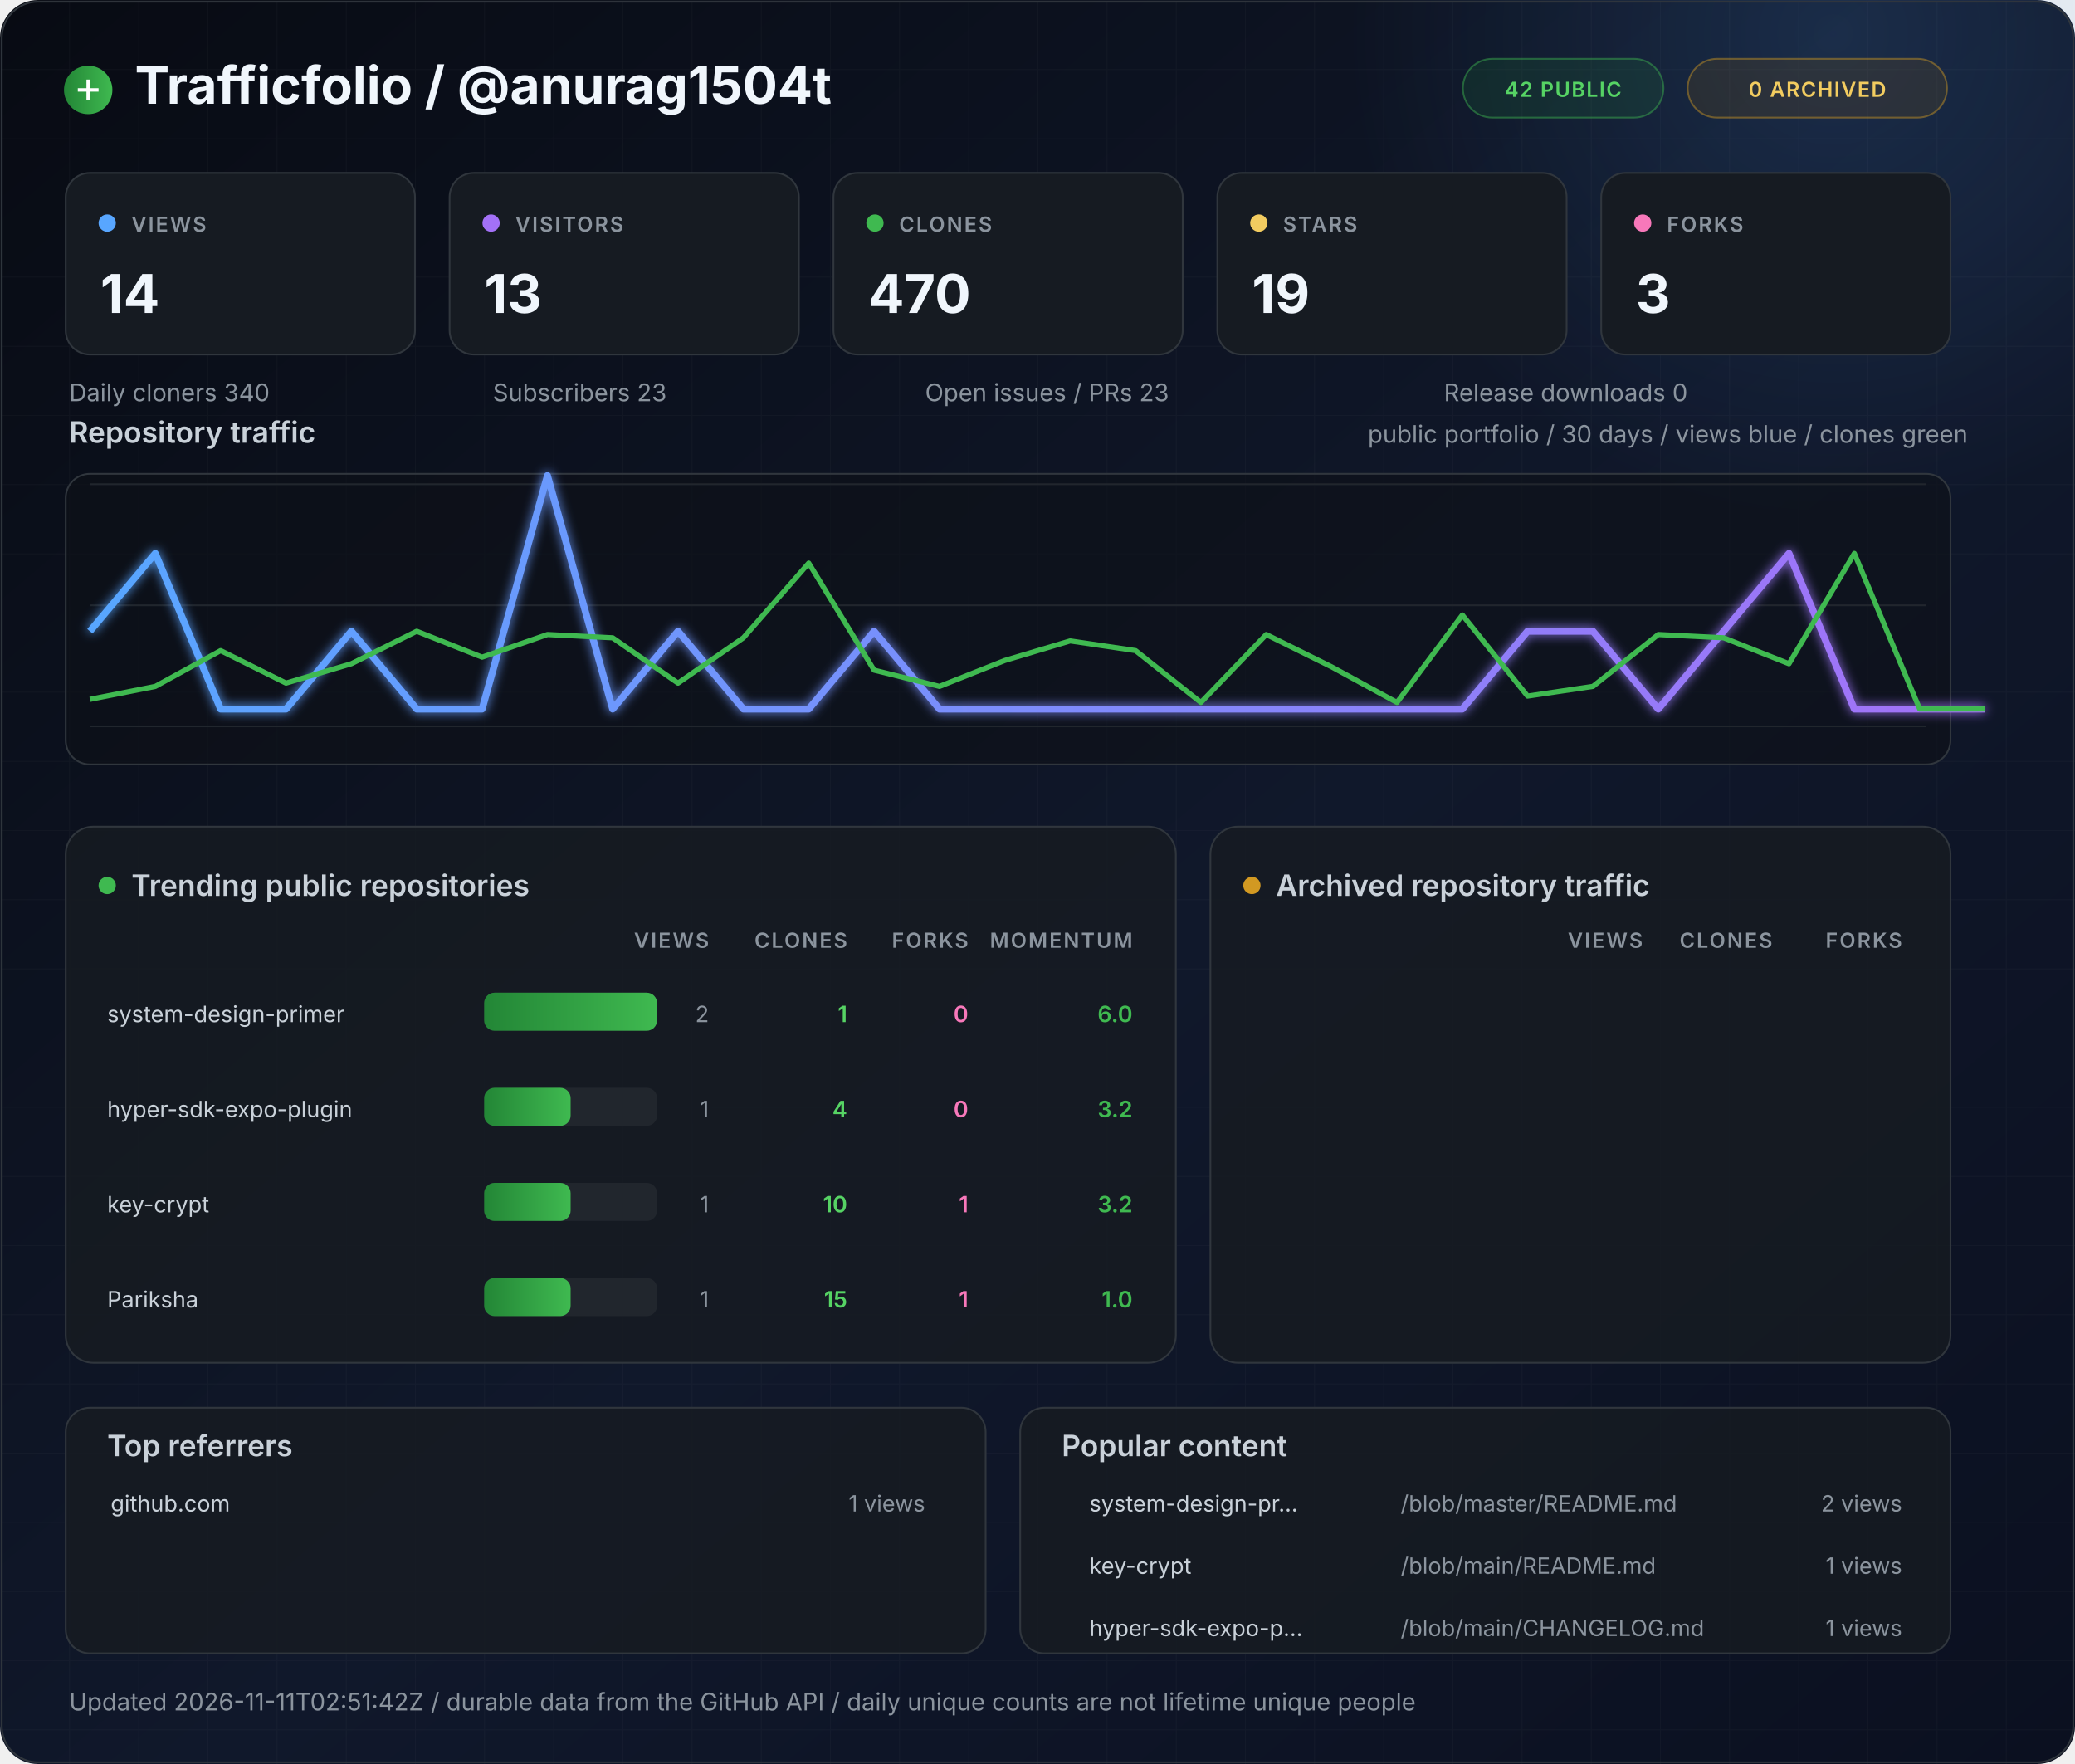
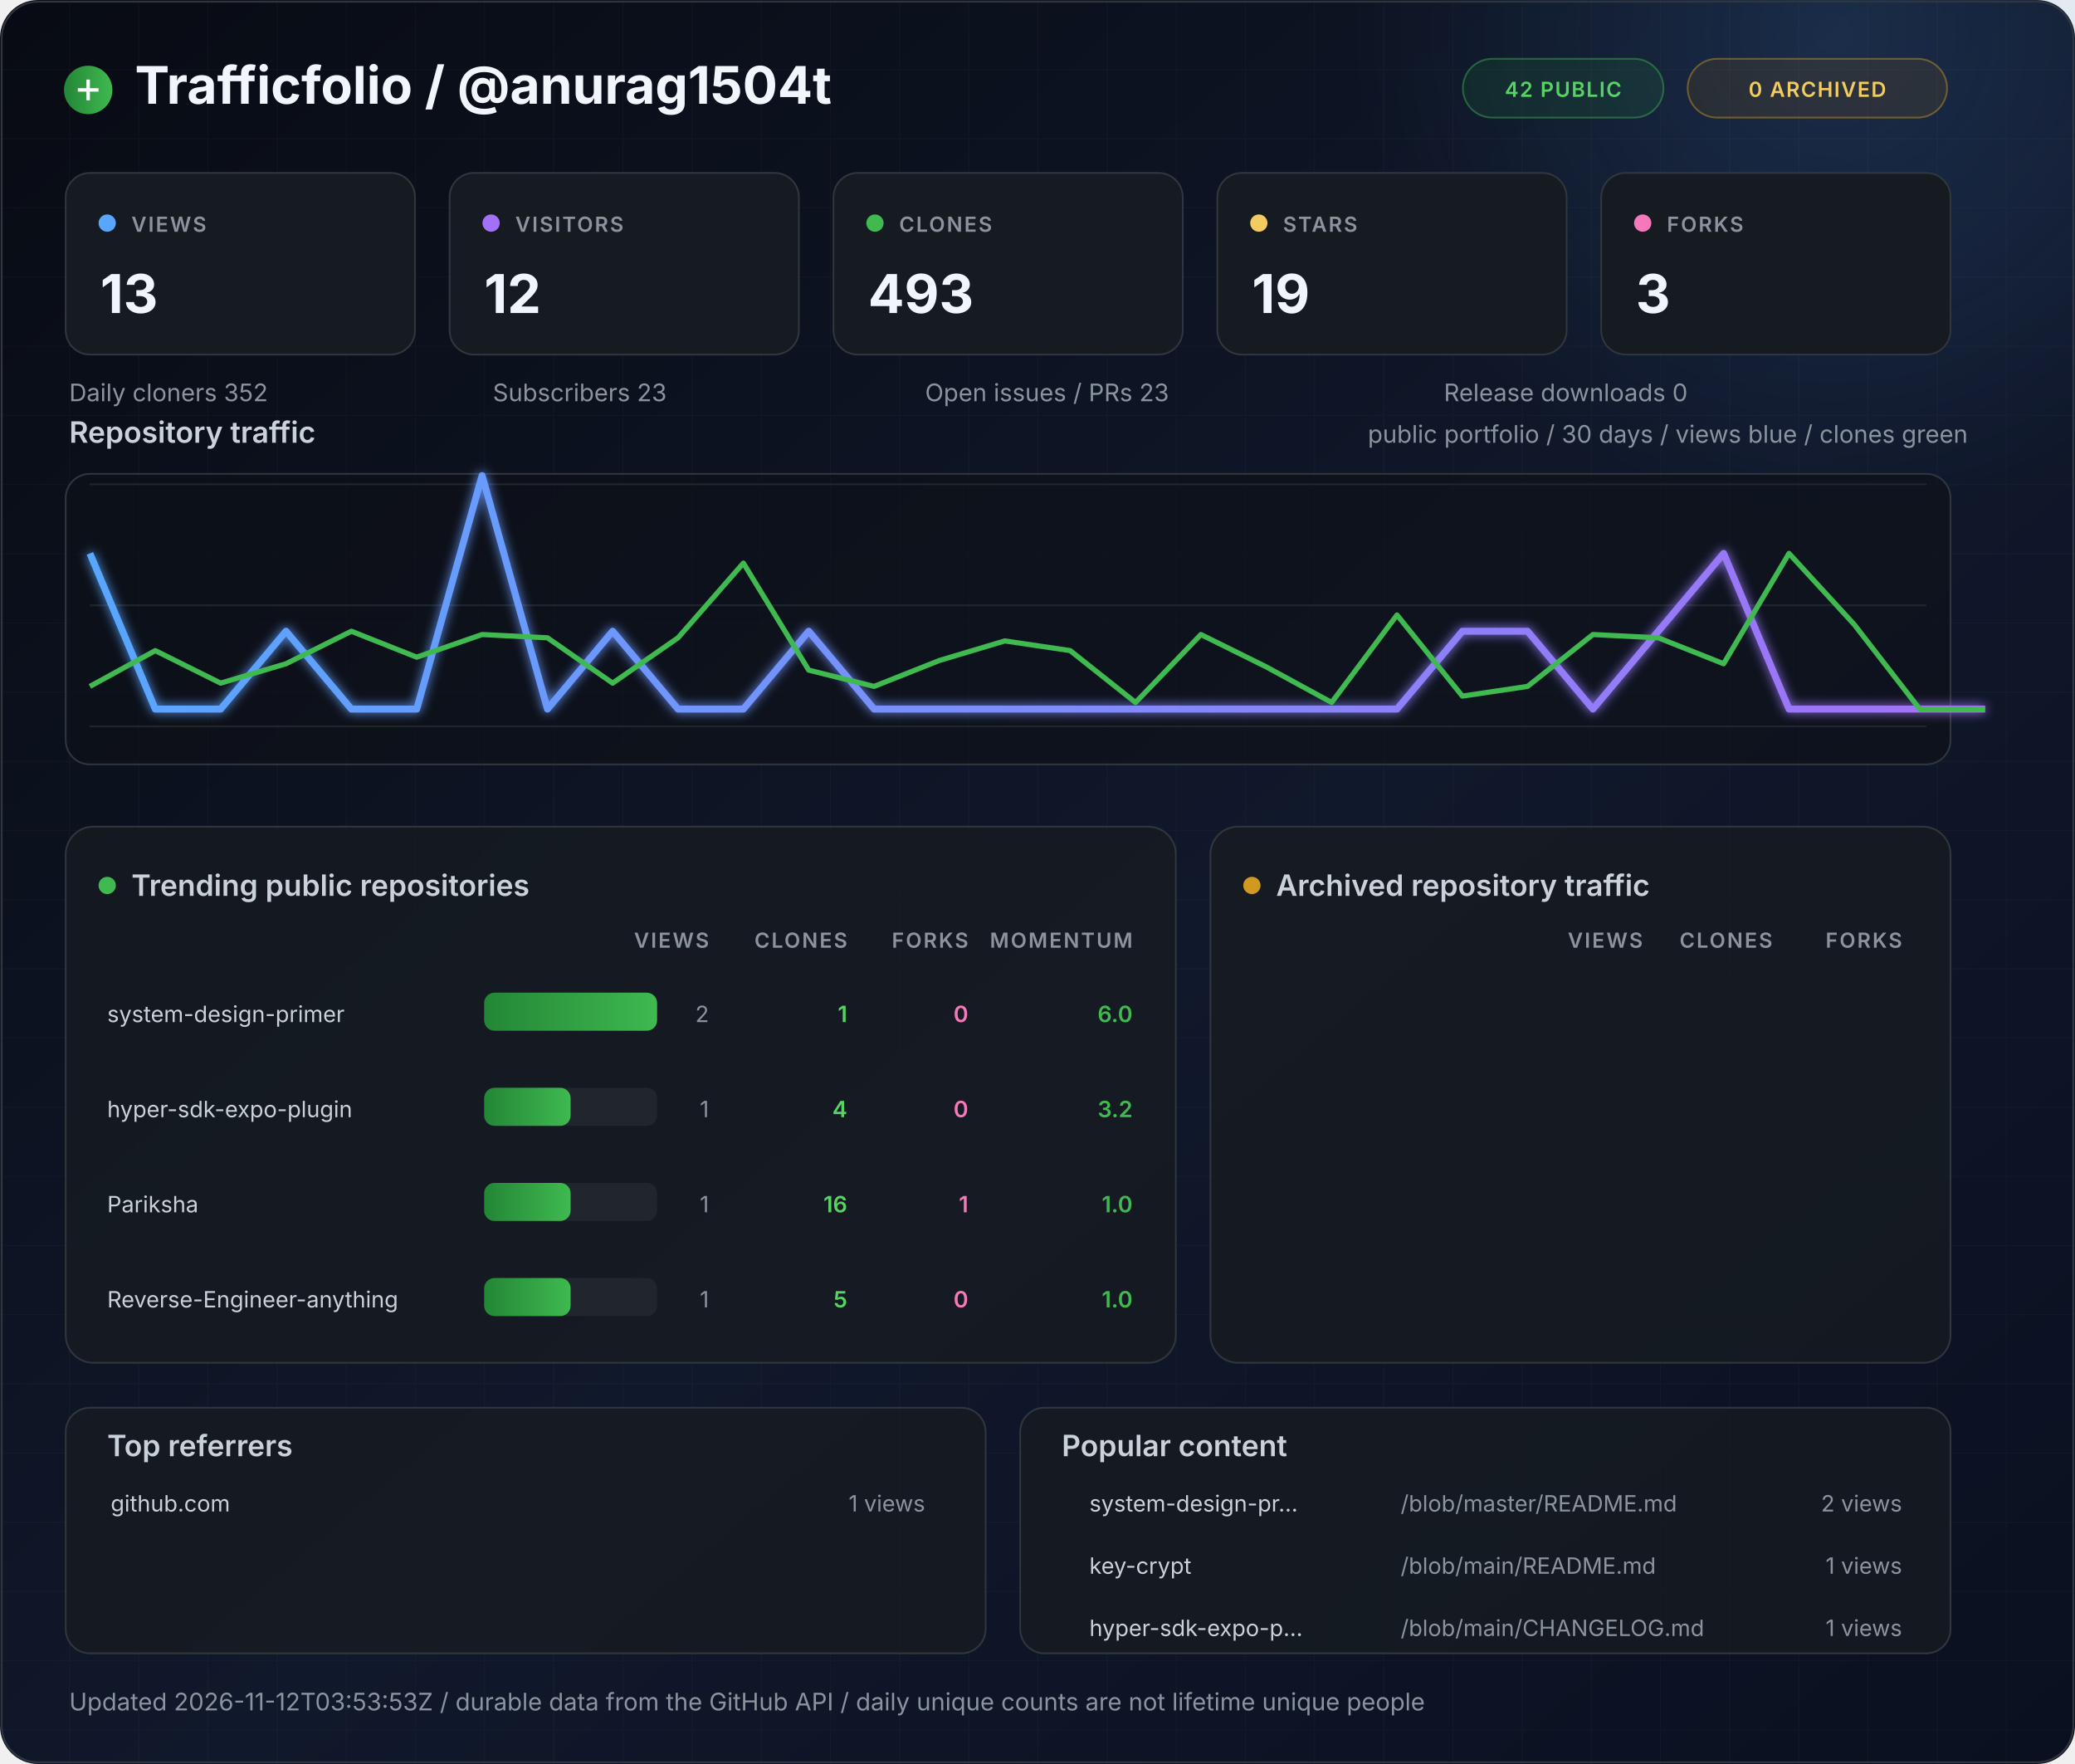
<svg xmlns="http://www.w3.org/2000/svg" width="1200" height="1020" viewBox="0 0 1200 1020" role="img" aria-label="Trafficfolio GitHub analytics dashboard for anurag1504t">
  <defs>
    <linearGradient id="bg" x1="0" y1="0" x2="1" y2="1">
      <stop stop-color="#080b13" />
      <stop offset=".55" stop-color="#10182b" />
      <stop offset="1" stop-color="#0b1020" />
    </linearGradient>
    <linearGradient id="line" x1="0" y1="0" x2="1" y2="0">
      <stop stop-color="#58a6ff" />
      <stop offset="1" stop-color="#a371f7" />
    </linearGradient>
    <linearGradient id="bar" x1="0" y1="0" x2="1" y2="0">
      <stop stop-color="#238636" />
      <stop offset="1" stop-color="#3fb950" />
    </linearGradient>
    <linearGradient id="archiveBar" x1="0" y1="0" x2="1" y2="0">
      <stop stop-color="#9e6a03" />
      <stop offset="1" stop-color="#f2cc60" />
    </linearGradient>
    <radialGradient id="ambient">
      <stop stop-color="#58a6ff" stop-opacity=".16" />
      <stop offset="1" stop-color="#58a6ff" stop-opacity="0" />
    </radialGradient>
    <pattern id="grid" width="40" height="40" patternUnits="userSpaceOnUse">
      <path d="M40 0H0V40" fill="none" stroke="#ffffff" stroke-opacity=".025" />
    </pattern>
    <filter id="glow">
      <feGaussianBlur stdDeviation="3" result="b" />
      <feMerge>
        <feMergeNode in="b" />
        <feMergeNode in="SourceGraphic" />
      </feMerge>
    </filter>
    <style>
    .title{font:750 30px -apple-system,BlinkMacSystemFont,"Segoe UI",sans-serif;fill:#f0f6fc}
    .subtitle{font:14px -apple-system,BlinkMacSystemFont,"Segoe UI",sans-serif;fill:#8b949e}
    .label{font:600 12px -apple-system,BlinkMacSystemFont,"Segoe UI",sans-serif;fill:#8b949e;letter-spacing:1px}
    .metric{font:700 31px -apple-system,BlinkMacSystemFont,"Segoe UI",sans-serif;fill:#f0f6fc}
    .section{font:600 17px -apple-system,BlinkMacSystemFont,"Segoe UI",sans-serif;fill:#c9d1d9}
    .repo,.value,.trend,.archive,.clone,.fork{font:13px -apple-system,BlinkMacSystemFont,"Segoe UI",sans-serif;fill:#c9d1d9}
    .value{fill:#8b949e} .trend{fill:#3fb950;font-weight:600} .archive{fill:#d29922}
    .clone{fill:#56d364;font-weight:600} .fork{fill:#f778ba;font-weight:600}
    .pill{font:600 12px -apple-system,BlinkMacSystemFont,"Segoe UI",sans-serif;letter-spacing:.7px}
  </style>
  </defs>
  <rect width="1200" height="1020" rx="22" fill="url(#bg)" />
  <rect width="1200" height="1020" rx="22" fill="url(#grid)" />
  <circle cx="1060" cy="20" r="280" fill="url(#ambient)" />
  <rect x="1" y="1" width="1198" height="1018" rx="21" fill="none" stroke="#30363d" />
  <circle cx="51" cy="52" r="14" fill="url(#bar)" />
  <path d="M45 52h12M51 46v12" stroke="#fff" stroke-width="2" />
  <text x="78" y="60" class="title">Trafficfolio / @anurag1504t</text>
  <rect x="846" y="34" width="116" height="34" rx="17" fill="#238636" fill-opacity=".16" stroke="#3fb950" stroke-opacity=".45" />
  <text x="904" y="56" text-anchor="middle" class="pill" fill="#56d364">42 PUBLIC</text>
  <rect x="976" y="34" width="150" height="34" rx="17" fill="#9e6a03" fill-opacity=".14" stroke="#d29922" stroke-opacity=".45" />
  <text x="1051" y="56" text-anchor="middle" class="pill" fill="#f2cc60">0 ARCHIVED</text>
  <rect x="38" y="100" width="202" height="105" rx="14" fill="#161b22" stroke="#30363d" />
  <circle cx="62" cy="129" r="5" fill="#58a6ff" />
  <text x="76" y="134" class="label">VIEWS</text>
-   <text x="58" y="181" class="metric">14</text>
+   <text x="58" y="181" class="metric">13</text>
  <rect x="260" y="100" width="202" height="105" rx="14" fill="#161b22" stroke="#30363d" />
  <circle cx="284" cy="129" r="5" fill="#a371f7" />
  <text x="298" y="134" class="label">VISITORS</text>
-   <text x="280" y="181" class="metric">13</text>
+   <text x="280" y="181" class="metric">12</text>
  <rect x="482" y="100" width="202" height="105" rx="14" fill="#161b22" stroke="#30363d" />
  <circle cx="506" cy="129" r="5" fill="#3fb950" />
  <text x="520" y="134" class="label">CLONES</text>
-   <text x="502" y="181" class="metric">470</text>
+   <text x="502" y="181" class="metric">493</text>
  <rect x="704" y="100" width="202" height="105" rx="14" fill="#161b22" stroke="#30363d" />
  <circle cx="728" cy="129" r="5" fill="#f2cc60" />
  <text x="742" y="134" class="label">STARS</text>
  <text x="724" y="181" class="metric">19</text>
  <rect x="926" y="100" width="202" height="105" rx="14" fill="#161b22" stroke="#30363d" />
  <circle cx="950" cy="129" r="5" fill="#f778ba" />
  <text x="964" y="134" class="label">FORKS</text>
  <text x="946" y="181" class="metric">3</text>
-   <text x="40" y="232" class="subtitle">Daily cloners 340</text>
+   <text x="40" y="232" class="subtitle">Daily cloners 352</text>
  <text x="285" y="232" class="subtitle">Subscribers 23</text>
  <text x="535" y="232" class="subtitle">Open issues / PRs 23</text>
  <text x="835" y="232" class="subtitle">Release downloads 0</text>
  <text x="40" y="256" class="section">Repository traffic</text>
  <text x="1138" y="256" text-anchor="end" class="subtitle">public portfolio / 30 days / views blue / clones green</text>
  <rect x="38" y="274" width="1090" height="168" rx="14" fill="#0d1117" fill-opacity=".62" stroke="#30363d" />
  <line x1="52" y1="420" x2="1114" y2="420" stroke="#21262d" />
  <line x1="52" y1="350" x2="1114" y2="350" stroke="#21262d" />
  <line x1="52" y1="280" x2="1114" y2="280" stroke="#21262d" />
-   <polyline points="52.0,365.0 89.8,320.0 127.6,410.0 165.4,410.0 203.2,365.0 241.0,410.0 278.8,410.0 316.6,275.0 354.3,410.0 392.1,365.0 429.9,410.0 467.7,410.0 505.5,365.0 543.3,410.0 581.1,410.0 618.9,410.0 656.7,410.0 694.5,410.0 732.3,410.0 770.1,410.0 807.9,410.0 845.7,410.0 883.4,365.0 921.2,365.0 959.0,410.0 996.8,365.0 1034.6,320.0 1072.4,410.0 1110.2,410.0 1148.0,410.0" fill="none" stroke="url(#line)" stroke-width="4" stroke-linejoin="round" filter="url(#glow)" />
-   <polyline points="52.0,404.4 89.8,396.9 127.6,376.2 165.4,395.0 203.2,383.8 241.0,365.0 278.8,380.0 316.6,366.9 354.3,368.8 392.1,395.0 429.9,368.8 467.7,325.6 505.5,387.5 543.3,396.9 581.1,381.9 618.9,370.6 656.7,376.2 694.5,406.2 732.3,366.9 770.1,385.6 807.9,406.2 845.7,355.6 883.4,402.5 921.2,396.9 959.0,366.9 996.8,368.8 1034.6,383.8 1072.4,320.0 1110.2,410.0 1148.0,410.0" fill="none" stroke="#3fb950" stroke-width="3" stroke-linejoin="round" />
+   <polyline points="52.0,320.0 89.8,410.0 127.6,410.0 165.4,365.0 203.2,410.0 241.0,410.0 278.8,275.0 316.6,410.0 354.3,365.0 392.1,410.0 429.9,410.0 467.7,365.0 505.5,410.0 543.3,410.0 581.1,410.0 618.9,410.0 656.7,410.0 694.5,410.0 732.3,410.0 770.1,410.0 807.9,410.0 845.7,365.0 883.4,365.0 921.2,410.0 959.0,365.0 996.8,320.0 1034.6,410.0 1072.4,410.0 1110.2,410.0 1148.0,410.0" fill="none" stroke="url(#line)" stroke-width="4" stroke-linejoin="round" filter="url(#glow)" />
+   <polyline points="52.0,396.9 89.8,376.2 127.6,395.0 165.4,383.8 203.2,365.0 241.0,380.0 278.8,366.9 316.6,368.8 354.3,395.0 392.1,368.8 429.9,325.6 467.7,387.5 505.5,396.9 543.3,381.9 581.1,370.6 618.9,376.2 656.7,406.2 694.5,366.9 732.3,385.6 770.1,406.2 807.9,355.6 845.7,402.5 883.4,396.9 921.2,366.9 959.0,368.8 996.8,383.8 1034.6,320.0 1072.4,361.2 1110.2,410.0 1148.0,410.0" fill="none" stroke="#3fb950" stroke-width="3" stroke-linejoin="round" />
  <rect x="38" y="478" width="642" height="310" rx="16" fill="#161b22" fill-opacity=".82" stroke="#30363d" />
  <circle cx="62" cy="512" r="5" fill="#3fb950" />
  <text x="76" y="518" class="section">Trending public repositories</text>
  <text x="410" y="548" text-anchor="end" class="label">VIEWS</text>
  <text x="490" y="548" text-anchor="end" class="label">CLONES</text>
  <text x="560" y="548" text-anchor="end" class="label">FORKS</text>
  <text x="655" y="548" text-anchor="end" class="label">MOMENTUM</text>
  <text x="62" y="591" class="repo">system-design-primer</text>
  <rect x="280" y="574" width="100" height="22" rx="6" fill="#21262d" />
  <rect x="280" y="574" width="100" height="22" rx="6" fill="url(#bar)" />
  <text x="410" y="591" text-anchor="end" class="value">2</text>
  <text x="490" y="591" text-anchor="end" class="clone">1</text>
  <text x="560" y="591" text-anchor="end" class="fork">0</text>
  <text x="655" y="591" text-anchor="end" class="trend">6.0</text>
  <text x="62" y="646" class="repo">hyper-sdk-expo-plugin</text>
  <rect x="280" y="629" width="100" height="22" rx="6" fill="#21262d" />
  <rect x="280" y="629" width="50" height="22" rx="6" fill="url(#bar)" />
  <text x="410" y="646" text-anchor="end" class="value">1</text>
  <text x="490" y="646" text-anchor="end" class="clone">4</text>
  <text x="560" y="646" text-anchor="end" class="fork">0</text>
  <text x="655" y="646" text-anchor="end" class="trend">3.2</text>
-   <text x="62" y="701" class="repo">key-crypt</text>
+   <text x="62" y="701" class="repo">Pariksha</text>
  <rect x="280" y="684" width="100" height="22" rx="6" fill="#21262d" />
  <rect x="280" y="684" width="50" height="22" rx="6" fill="url(#bar)" />
  <text x="410" y="701" text-anchor="end" class="value">1</text>
-   <text x="490" y="701" text-anchor="end" class="clone">10</text>
+   <text x="490" y="701" text-anchor="end" class="clone">16</text>
  <text x="560" y="701" text-anchor="end" class="fork">1</text>
-   <text x="655" y="701" text-anchor="end" class="trend">3.2</text>
-   <text x="62" y="756" class="repo">Pariksha</text>
+   <text x="655" y="701" text-anchor="end" class="trend">1.0</text>
+   <text x="62" y="756" class="repo">Reverse-Engineer-anything</text>
  <rect x="280" y="739" width="100" height="22" rx="6" fill="#21262d" />
  <rect x="280" y="739" width="50" height="22" rx="6" fill="url(#bar)" />
  <text x="410" y="756" text-anchor="end" class="value">1</text>
-   <text x="490" y="756" text-anchor="end" class="clone">15</text>
-   <text x="560" y="756" text-anchor="end" class="fork">1</text>
+   <text x="490" y="756" text-anchor="end" class="clone">5</text>
+   <text x="560" y="756" text-anchor="end" class="fork">0</text>
  <text x="655" y="756" text-anchor="end" class="trend">1.0</text>
  <rect x="700" y="478" width="428" height="310" rx="16" fill="#161b22" fill-opacity=".82" stroke="#30363d" />
  <circle cx="724" cy="512" r="5" fill="#d29922" />
  <text x="738" y="518" class="section">Archived repository traffic</text>
  <text x="950" y="548" text-anchor="end" class="label">VIEWS</text>
  <text x="1025" y="548" text-anchor="end" class="label">CLONES</text>
  <text x="1100" y="548" text-anchor="end" class="label">FORKS</text>
  <rect x="38" y="814" width="532" height="142" rx="14" fill="#161b22" fill-opacity=".82" stroke="#30363d" />
  <text x="62" y="842" class="section">Top referrers</text>
  <text x="64" y="874" class="repo">github.com</text>
  <text x="535" y="874" text-anchor="end" class="value">1 views</text>
  <rect x="590" y="814" width="538" height="142" rx="14" fill="#161b22" fill-opacity=".82" stroke="#30363d" />
  <text x="614" y="842" class="section">Popular content</text>
  <text x="630" y="874" class="repo">system-design-pr...</text>
  <text x="810" y="874" class="value">/blob/master/README.md</text>
  <text x="1100" y="874" text-anchor="end" class="value">2 views</text>
  <text x="630" y="910" class="repo">key-crypt</text>
  <text x="810" y="910" class="value">/blob/main/README.md</text>
  <text x="1100" y="910" text-anchor="end" class="value">1 views</text>
  <text x="630" y="946" class="repo">hyper-sdk-expo-p...</text>
  <text x="810" y="946" class="value">/blob/main/CHANGELOG.md</text>
  <text x="1100" y="946" text-anchor="end" class="value">1 views</text>
-   <text x="40" y="989" class="subtitle">Updated 2026-11-11T02:51:42Z / durable data from the GitHub API / daily unique counts are not lifetime unique people</text>
+   <text x="40" y="989" class="subtitle">Updated 2026-11-12T03:53:53Z / durable data from the GitHub API / daily unique counts are not lifetime unique people</text>
</svg>
